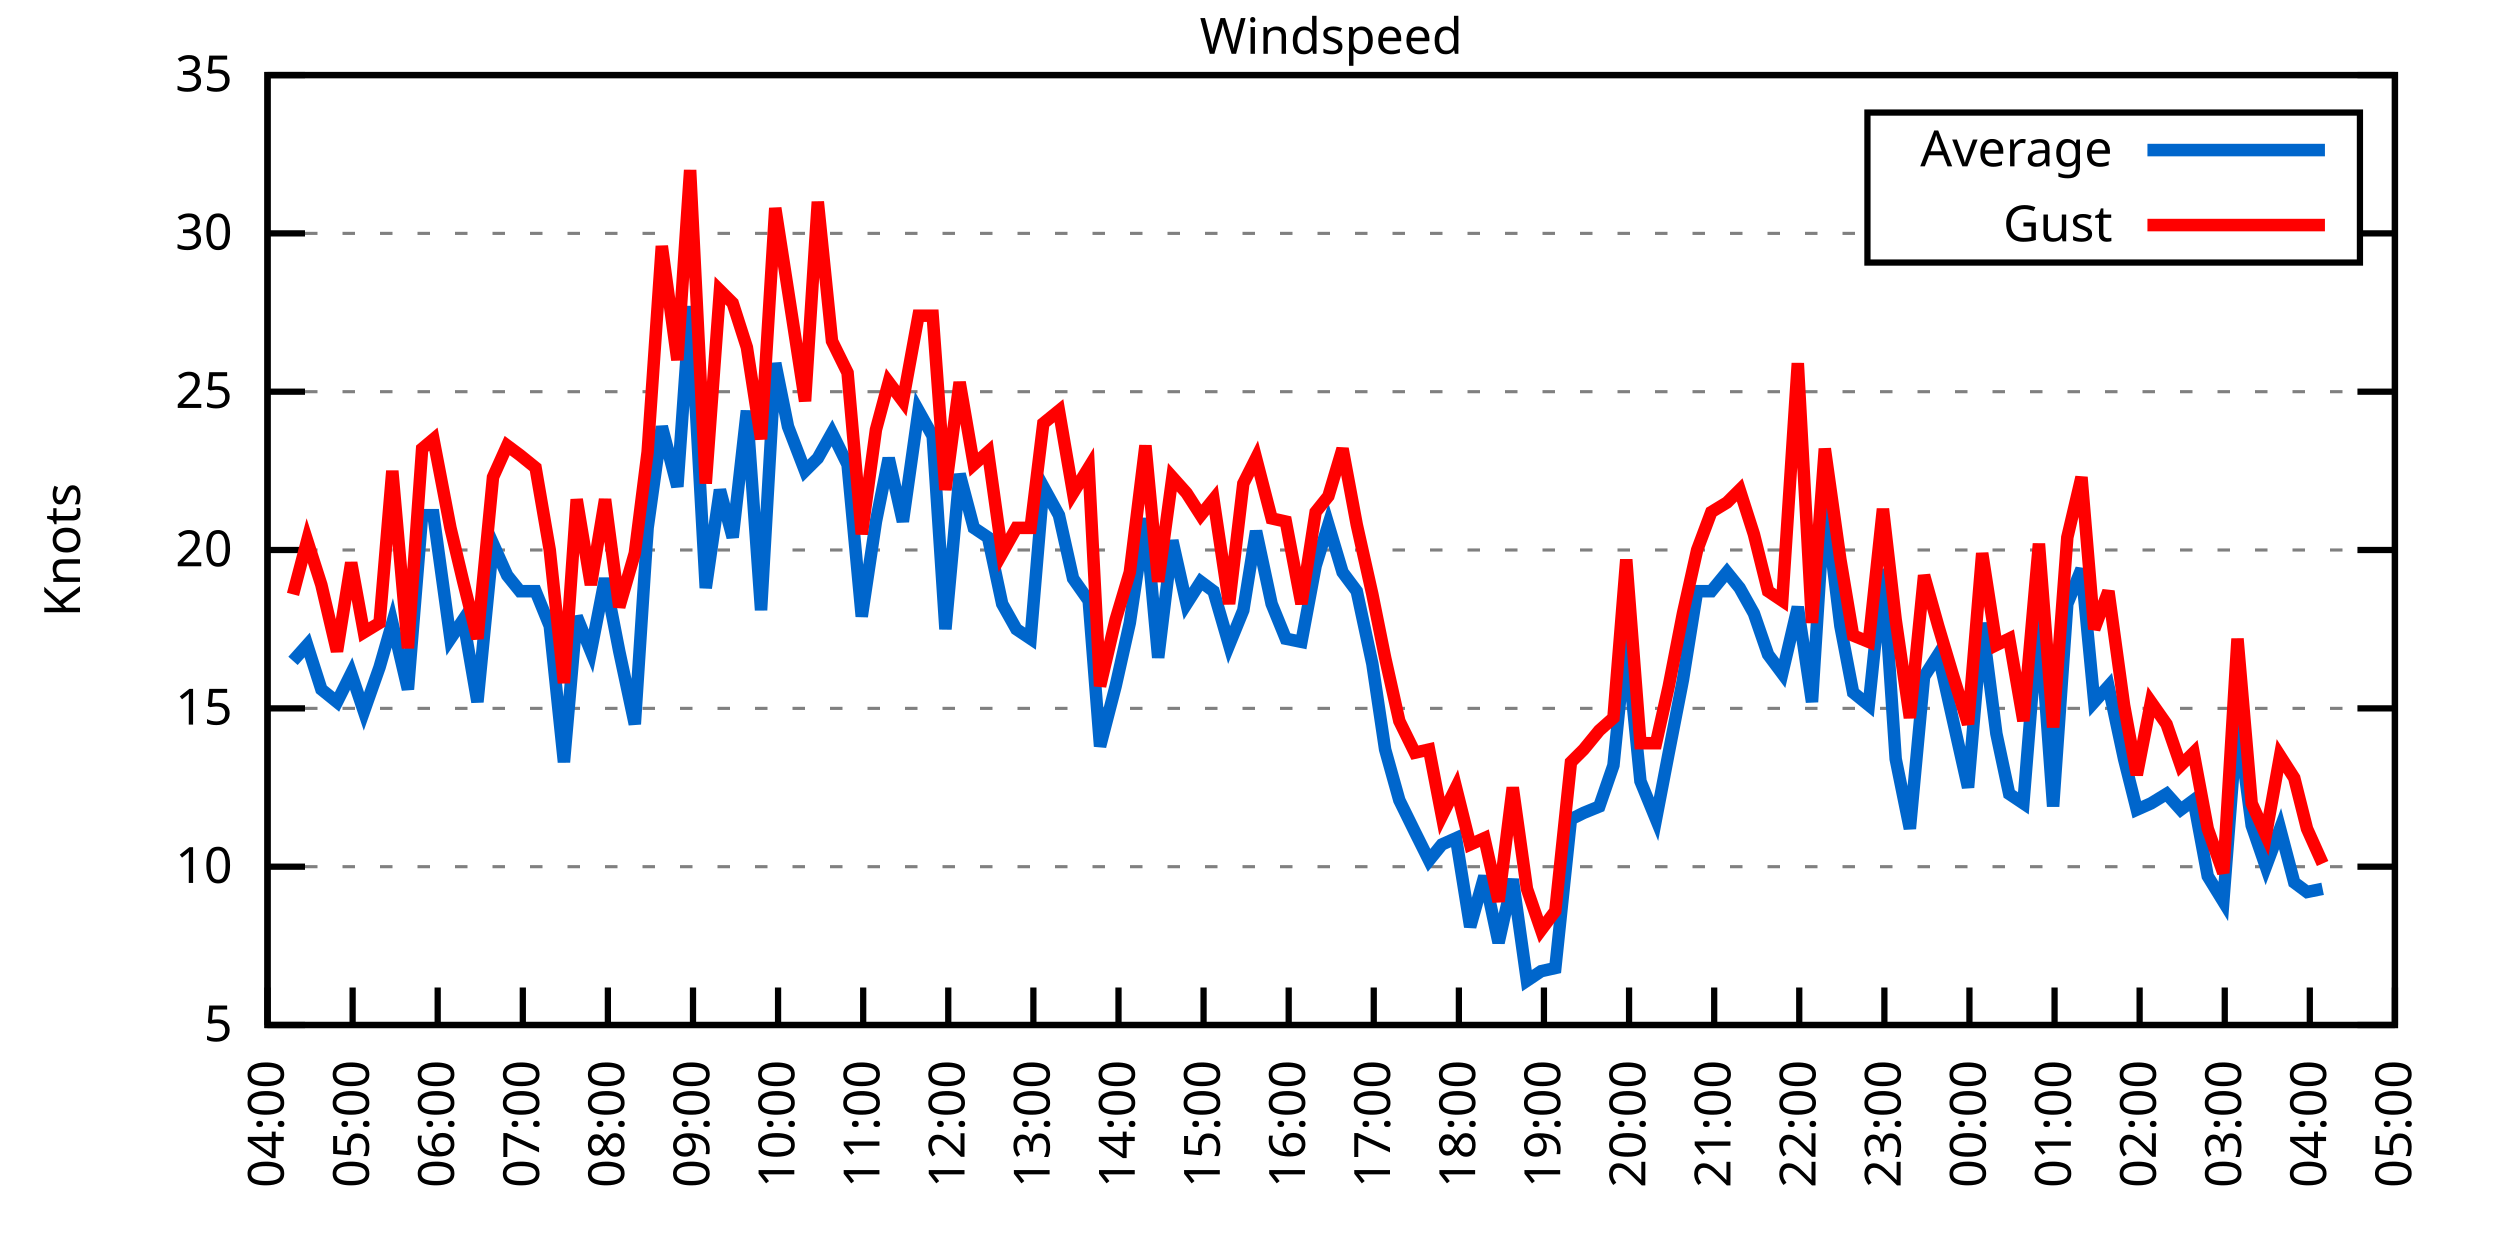
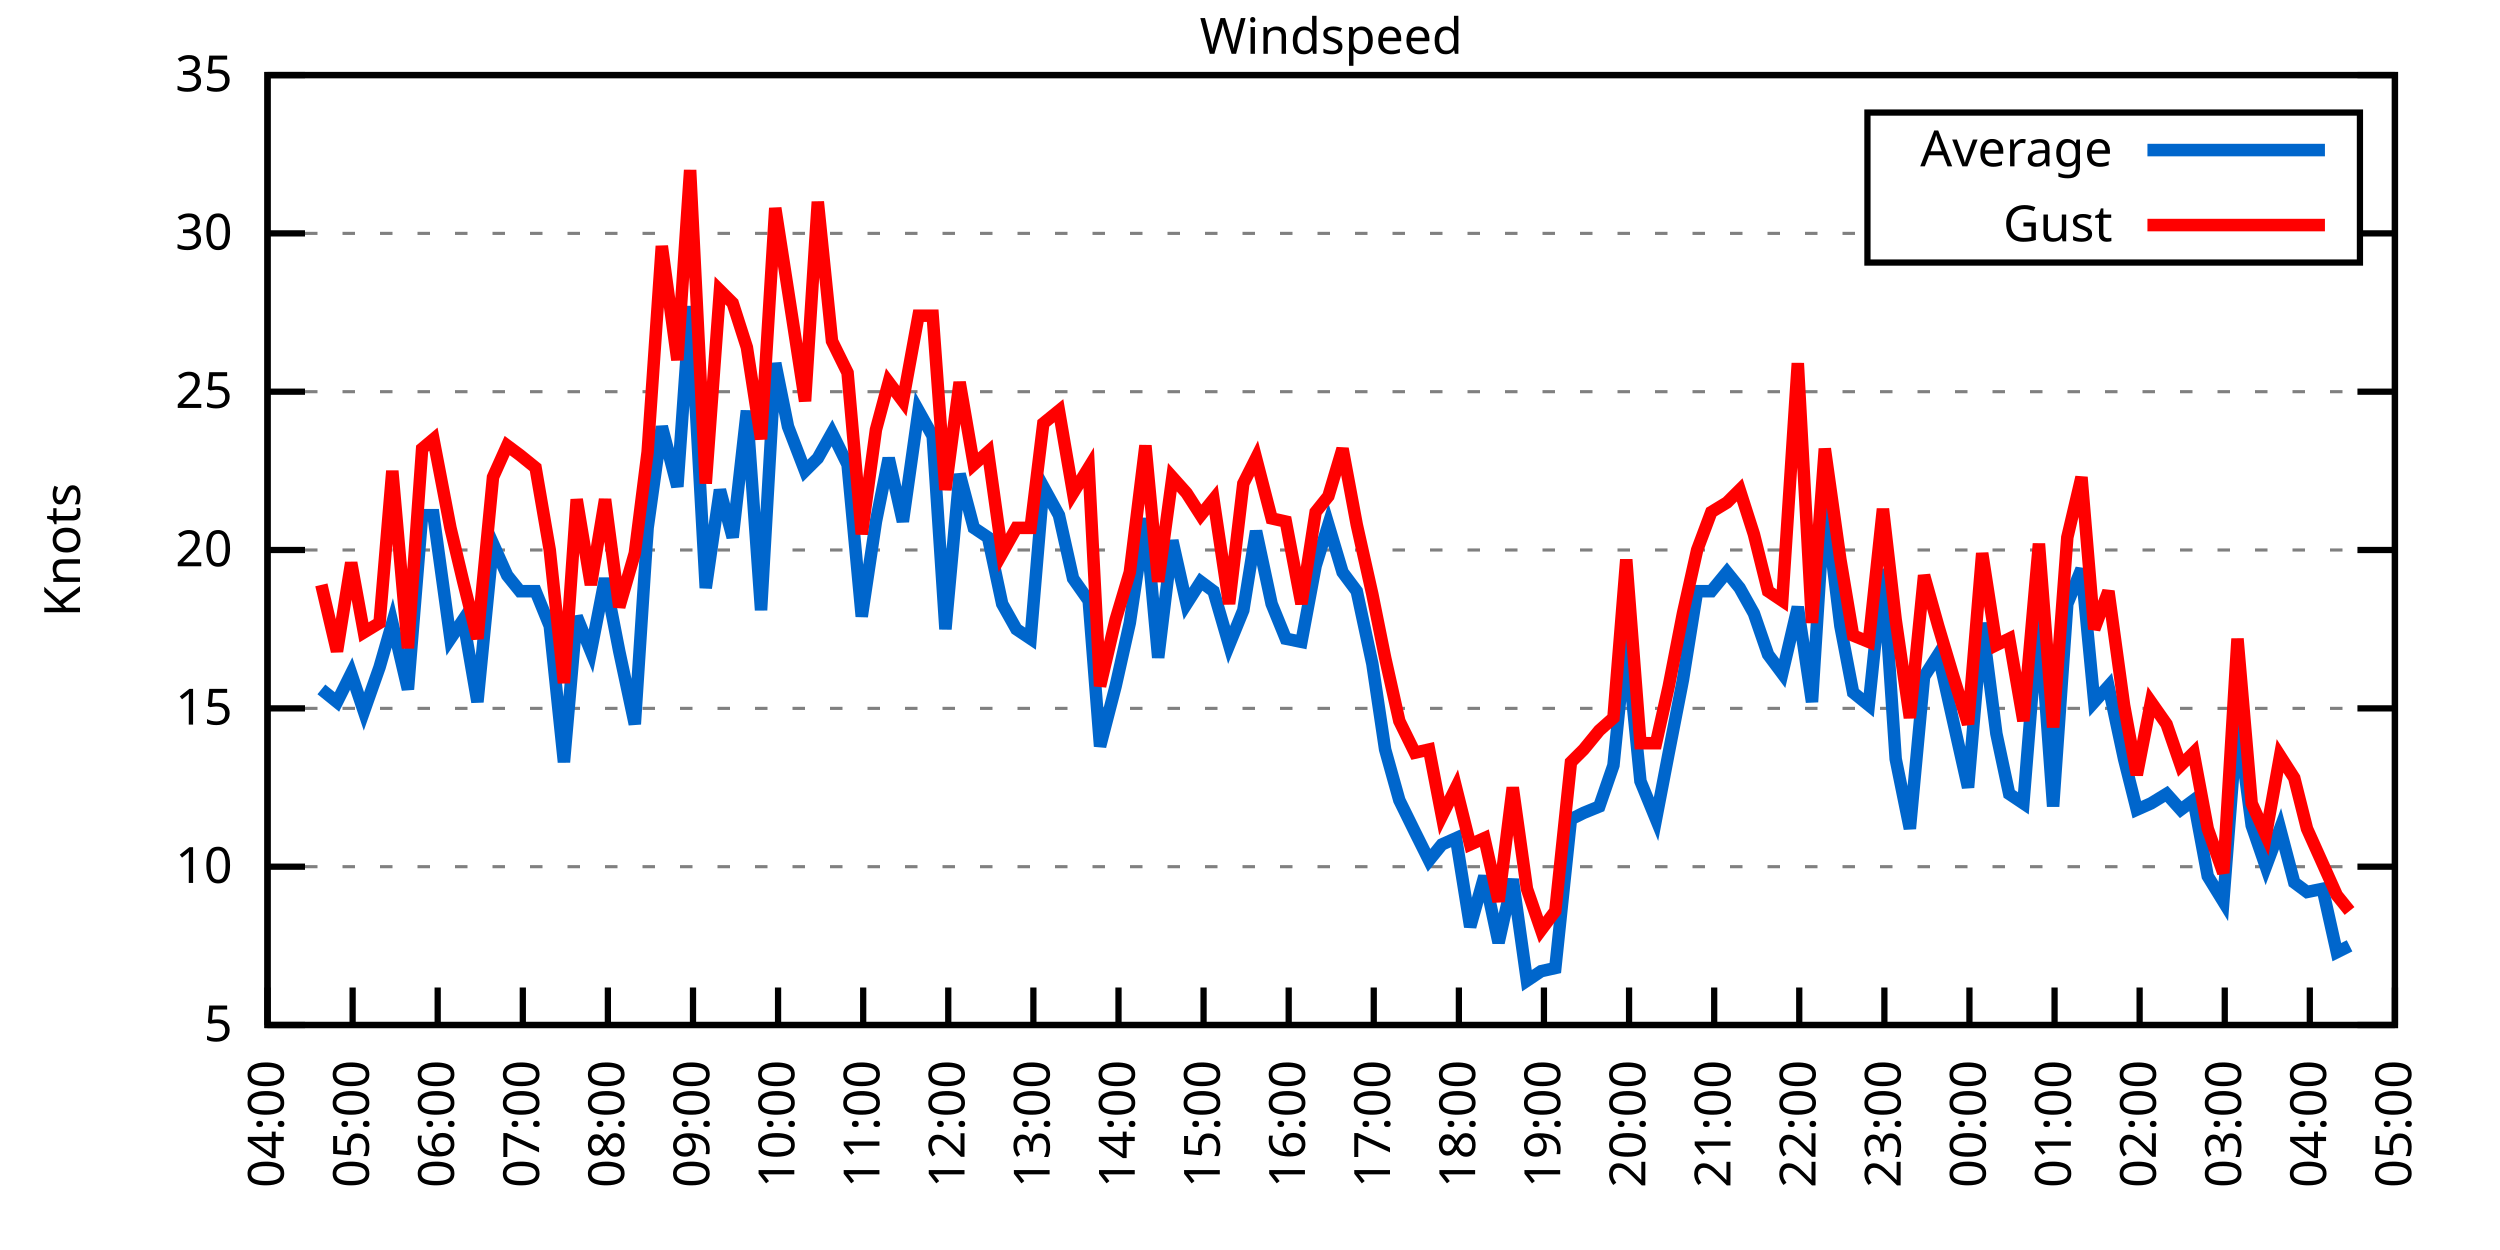
<svg xmlns="http://www.w3.org/2000/svg" xmlns:xlink="http://www.w3.org/1999/xlink" width="400" height="200" viewBox="0 0 400 200">
  <g id="gnuplot_canvas">
    <rect x="0" y="0" width="400" height="200" fill="none" />
    <defs>
      <circle id="gpDot" r="0.5" stroke-width="0.5" stroke="currentColor" />
      <path id="gpPt0" stroke-width="0.333" stroke="currentColor" d="M-1,0 h2 M0,-1 v2" />
      <path id="gpPt1" stroke-width="0.333" stroke="currentColor" d="M-1,-1 L1,1 M1,-1 L-1,1" />
      <path id="gpPt2" stroke-width="0.333" stroke="currentColor" d="M-1,0 L1,0 M0,-1 L0,1 M-1,-1 L1,1 M-1,1 L1,-1" />
      <rect id="gpPt3" stroke-width="0.333" stroke="currentColor" x="-1" y="-1" width="2" height="2" />
      <rect id="gpPt4" stroke-width="0.333" stroke="currentColor" fill="currentColor" x="-1" y="-1" width="2" height="2" />
      <circle id="gpPt5" stroke-width="0.333" stroke="currentColor" cx="0" cy="0" r="1" />
      <use xlink:href="#gpPt5" id="gpPt6" fill="currentColor" stroke="none" />
      <path id="gpPt7" stroke-width="0.333" stroke="currentColor" d="M0,-1.33 L-1.33,0.67 L1.33,0.67 z" />
      <use xlink:href="#gpPt7" id="gpPt8" fill="currentColor" stroke="none" />
      <use xlink:href="#gpPt7" id="gpPt9" stroke="currentColor" transform="rotate(180)" />
      <use xlink:href="#gpPt9" id="gpPt10" fill="currentColor" stroke="none" />
      <use xlink:href="#gpPt3" id="gpPt11" stroke="currentColor" transform="rotate(45)" />
      <use xlink:href="#gpPt11" id="gpPt12" fill="currentColor" stroke="none" />
      <path id="gpPt13" stroke-width="0.333" stroke="currentColor" d="M0,1.330 L1.265,0.411 L0.782,-1.067 L-0.782,-1.076 L-1.265,0.411 z" />
      <use xlink:href="#gpPt13" id="gpPt14" fill="currentColor" stroke="none" />
      <filter id="textbox" filterUnits="objectBoundingBox" x="0" y="0" height="1" width="1">
        <feFlood flood-color="white" flood-opacity="1" result="bgnd" />
        <feComposite in="SourceGraphic" in2="bgnd" operator="atop" />
      </filter>
      <filter id="greybox" filterUnits="objectBoundingBox" x="0" y="0" height="1" width="1">
        <feFlood flood-color="lightgrey" flood-opacity="1" result="grey" />
        <feComposite in="SourceGraphic" in2="grey" operator="atop" />
      </filter>
    </defs>
    <g fill="none" color="white" stroke="currentColor" stroke-width="1.00" stroke-linecap="butt" stroke-linejoin="miter">
</g>
    <g fill="none" color="black" stroke="currentColor" stroke-width="1.00" stroke-linecap="butt" stroke-linejoin="miter">
      <g stroke="none" shape-rendering="crispEdges">
        <polygon fill="rgb(255, 255, 255)" points="42.80,164.00 383.18,164.00 383.18,12.02 42.80,12.02 " />
      </g>
    </g>
    <g fill="none" color="black" stroke="currentColor" stroke-width="1.00" stroke-linecap="butt" stroke-linejoin="miter">
</g>
    <g fill="none" color="black" stroke="black" stroke-width="0.50" stroke-linecap="butt" stroke-linejoin="miter">
</g>
    <g fill="none" color="gray" stroke="currentColor" stroke-width="0.50" stroke-linecap="butt" stroke-linejoin="miter">
      <path stroke="gray" stroke-dasharray="2,4" class="gridline" d="M42.80,164.00 L383.19,164.00  " />
    </g>
    <g fill="none" color="gray" stroke="gray" stroke-width="1.00" stroke-linecap="butt" stroke-linejoin="miter">
</g>
    <g fill="none" color="black" stroke="currentColor" stroke-width="1.00" stroke-linecap="butt" stroke-linejoin="miter">
      <path stroke="black" d="M42.80,164.00 L48.80,164.00 M383.19,164.00 L377.19,164.00  " />
      <g transform="translate(37.20,166.60)" stroke="none" fill="black" font-family="Sans" font-size="8.00" text-anchor="end">
        <text>
          <tspan font-family="Sans"> 5</tspan>
        </text>
      </g>
    </g>
    <g fill="none" color="black" stroke="currentColor" stroke-width="1.00" stroke-linecap="butt" stroke-linejoin="miter">
</g>
    <g fill="none" color="black" stroke="black" stroke-width="0.50" stroke-linecap="butt" stroke-linejoin="miter">
</g>
    <g fill="none" color="gray" stroke="currentColor" stroke-width="0.50" stroke-linecap="butt" stroke-linejoin="miter">
      <path stroke="gray" stroke-dasharray="2,4" class="gridline" d="M42.80,138.67 L383.19,138.67  " />
    </g>
    <g fill="none" color="gray" stroke="gray" stroke-width="1.00" stroke-linecap="butt" stroke-linejoin="miter">
</g>
    <g fill="none" color="black" stroke="currentColor" stroke-width="1.00" stroke-linecap="butt" stroke-linejoin="miter">
      <path stroke="black" d="M42.80,138.67 L48.80,138.67 M383.19,138.67 L377.19,138.67  " />
      <g transform="translate(37.20,141.27)" stroke="none" fill="black" font-family="Sans" font-size="8.00" text-anchor="end">
        <text>
          <tspan font-family="Sans"> 10</tspan>
        </text>
      </g>
    </g>
    <g fill="none" color="black" stroke="currentColor" stroke-width="1.00" stroke-linecap="butt" stroke-linejoin="miter">
</g>
    <g fill="none" color="black" stroke="black" stroke-width="0.50" stroke-linecap="butt" stroke-linejoin="miter">
</g>
    <g fill="none" color="gray" stroke="currentColor" stroke-width="0.50" stroke-linecap="butt" stroke-linejoin="miter">
      <path stroke="gray" stroke-dasharray="2,4" class="gridline" d="M42.80,113.34 L383.19,113.34  " />
    </g>
    <g fill="none" color="gray" stroke="gray" stroke-width="1.00" stroke-linecap="butt" stroke-linejoin="miter">
</g>
    <g fill="none" color="black" stroke="currentColor" stroke-width="1.00" stroke-linecap="butt" stroke-linejoin="miter">
      <path stroke="black" d="M42.80,113.34 L48.80,113.34 M383.19,113.34 L377.19,113.34  " />
      <g transform="translate(37.20,115.94)" stroke="none" fill="black" font-family="Sans" font-size="8.00" text-anchor="end">
        <text>
          <tspan font-family="Sans"> 15</tspan>
        </text>
      </g>
    </g>
    <g fill="none" color="black" stroke="currentColor" stroke-width="1.00" stroke-linecap="butt" stroke-linejoin="miter">
</g>
    <g fill="none" color="black" stroke="black" stroke-width="0.50" stroke-linecap="butt" stroke-linejoin="miter">
</g>
    <g fill="none" color="gray" stroke="currentColor" stroke-width="0.50" stroke-linecap="butt" stroke-linejoin="miter">
      <path stroke="gray" stroke-dasharray="2,4" class="gridline" d="M42.80,88.00 L383.19,88.00  " />
    </g>
    <g fill="none" color="gray" stroke="gray" stroke-width="1.00" stroke-linecap="butt" stroke-linejoin="miter">
</g>
    <g fill="none" color="black" stroke="currentColor" stroke-width="1.00" stroke-linecap="butt" stroke-linejoin="miter">
      <path stroke="black" d="M42.80,88.00 L48.80,88.00 M383.19,88.00 L377.19,88.00  " />
      <g transform="translate(37.20,90.60)" stroke="none" fill="black" font-family="Sans" font-size="8.00" text-anchor="end">
        <text>
          <tspan font-family="Sans"> 20</tspan>
        </text>
      </g>
    </g>
    <g fill="none" color="black" stroke="currentColor" stroke-width="1.00" stroke-linecap="butt" stroke-linejoin="miter">
</g>
    <g fill="none" color="black" stroke="black" stroke-width="0.50" stroke-linecap="butt" stroke-linejoin="miter">
</g>
    <g fill="none" color="gray" stroke="currentColor" stroke-width="0.50" stroke-linecap="butt" stroke-linejoin="miter">
      <path stroke="gray" stroke-dasharray="2,4" class="gridline" d="M42.80,62.67 L383.19,62.67  " />
    </g>
    <g fill="none" color="gray" stroke="gray" stroke-width="1.00" stroke-linecap="butt" stroke-linejoin="miter">
</g>
    <g fill="none" color="black" stroke="currentColor" stroke-width="1.00" stroke-linecap="butt" stroke-linejoin="miter">
      <path stroke="black" d="M42.80,62.67 L48.80,62.67 M383.19,62.67 L377.19,62.67  " />
      <g transform="translate(37.20,65.27)" stroke="none" fill="black" font-family="Sans" font-size="8.00" text-anchor="end">
        <text>
          <tspan font-family="Sans"> 25</tspan>
        </text>
      </g>
    </g>
    <g fill="none" color="black" stroke="currentColor" stroke-width="1.00" stroke-linecap="butt" stroke-linejoin="miter">
</g>
    <g fill="none" color="black" stroke="black" stroke-width="0.50" stroke-linecap="butt" stroke-linejoin="miter">
</g>
    <g fill="none" color="gray" stroke="currentColor" stroke-width="0.50" stroke-linecap="butt" stroke-linejoin="miter">
      <path stroke="gray" stroke-dasharray="2,4" class="gridline" d="M42.80,37.34 L298.79,37.34 M377.59,37.34 L383.19,37.34  " />
    </g>
    <g fill="none" color="gray" stroke="gray" stroke-width="1.00" stroke-linecap="butt" stroke-linejoin="miter">
</g>
    <g fill="none" color="black" stroke="currentColor" stroke-width="1.00" stroke-linecap="butt" stroke-linejoin="miter">
      <path stroke="black" d="M42.80,37.34 L48.80,37.34 M383.19,37.34 L377.19,37.34  " />
      <g transform="translate(37.20,39.94)" stroke="none" fill="black" font-family="Sans" font-size="8.00" text-anchor="end">
        <text>
          <tspan font-family="Sans"> 30</tspan>
        </text>
      </g>
    </g>
    <g fill="none" color="black" stroke="currentColor" stroke-width="1.00" stroke-linecap="butt" stroke-linejoin="miter">
</g>
    <g fill="none" color="black" stroke="black" stroke-width="0.50" stroke-linecap="butt" stroke-linejoin="miter">
</g>
    <g fill="none" color="gray" stroke="currentColor" stroke-width="0.50" stroke-linecap="butt" stroke-linejoin="miter">
      <path stroke="gray" stroke-dasharray="2,4" class="gridline" d="M42.80,12.01 L383.19,12.01  " />
    </g>
    <g fill="none" color="gray" stroke="gray" stroke-width="1.00" stroke-linecap="butt" stroke-linejoin="miter">
</g>
    <g fill="none" color="black" stroke="currentColor" stroke-width="1.00" stroke-linecap="butt" stroke-linejoin="miter">
      <path stroke="black" d="M42.80,12.01 L48.80,12.01 M383.19,12.01 L377.19,12.01  " />
      <g transform="translate(37.20,14.61)" stroke="none" fill="black" font-family="Sans" font-size="8.00" text-anchor="end">
        <text>
          <tspan font-family="Sans"> 35</tspan>
        </text>
      </g>
    </g>
    <g fill="none" color="black" stroke="currentColor" stroke-width="1.00" stroke-linecap="butt" stroke-linejoin="miter">
      <path stroke="black" d="M42.80,164.00 L42.80,158.00  " />
      <g transform="translate(45.40,169.60) rotate(270.00)" stroke="none" fill="black" font-family="Sans" font-size="8.00" text-anchor="end">
        <text>
          <tspan font-family="Sans">04:00</tspan>
        </text>
      </g>
    </g>
    <g fill="none" color="black" stroke="currentColor" stroke-width="1.00" stroke-linecap="butt" stroke-linejoin="miter">
      <path stroke="black" d="M56.42,164.00 L56.42,158.00  " />
      <g transform="translate(59.02,169.60) rotate(270.00)" stroke="none" fill="black" font-family="Sans" font-size="8.00" text-anchor="end">
        <text>
          <tspan font-family="Sans">05:00</tspan>
        </text>
      </g>
    </g>
    <g fill="none" color="black" stroke="currentColor" stroke-width="1.00" stroke-linecap="butt" stroke-linejoin="miter">
      <path stroke="black" d="M70.03,164.00 L70.03,158.00  " />
      <g transform="translate(72.63,169.60) rotate(270.00)" stroke="none" fill="black" font-family="Sans" font-size="8.00" text-anchor="end">
        <text>
          <tspan font-family="Sans">06:00</tspan>
        </text>
      </g>
    </g>
    <g fill="none" color="black" stroke="currentColor" stroke-width="1.00" stroke-linecap="butt" stroke-linejoin="miter">
      <path stroke="black" d="M83.65,164.00 L83.65,158.00  " />
      <g transform="translate(86.25,169.60) rotate(270.00)" stroke="none" fill="black" font-family="Sans" font-size="8.00" text-anchor="end">
        <text>
          <tspan font-family="Sans">07:00</tspan>
        </text>
      </g>
    </g>
    <g fill="none" color="black" stroke="currentColor" stroke-width="1.00" stroke-linecap="butt" stroke-linejoin="miter">
      <path stroke="black" d="M97.26,164.00 L97.26,158.00  " />
      <g transform="translate(99.86,169.60) rotate(270.00)" stroke="none" fill="black" font-family="Sans" font-size="8.00" text-anchor="end">
        <text>
          <tspan font-family="Sans">08:00</tspan>
        </text>
      </g>
    </g>
    <g fill="none" color="black" stroke="currentColor" stroke-width="1.00" stroke-linecap="butt" stroke-linejoin="miter">
      <path stroke="black" d="M110.88,164.00 L110.88,158.00  " />
      <g transform="translate(113.48,169.60) rotate(270.00)" stroke="none" fill="black" font-family="Sans" font-size="8.00" text-anchor="end">
        <text>
          <tspan font-family="Sans">09:00</tspan>
        </text>
      </g>
    </g>
    <g fill="none" color="black" stroke="currentColor" stroke-width="1.00" stroke-linecap="butt" stroke-linejoin="miter">
      <path stroke="black" d="M124.49,164.00 L124.49,158.00  " />
      <g transform="translate(127.09,169.60) rotate(270.00)" stroke="none" fill="black" font-family="Sans" font-size="8.00" text-anchor="end">
        <text>
          <tspan font-family="Sans">10:00</tspan>
        </text>
      </g>
    </g>
    <g fill="none" color="black" stroke="currentColor" stroke-width="1.00" stroke-linecap="butt" stroke-linejoin="miter">
      <path stroke="black" d="M138.11,164.00 L138.11,158.00  " />
      <g transform="translate(140.71,169.60) rotate(270.00)" stroke="none" fill="black" font-family="Sans" font-size="8.00" text-anchor="end">
        <text>
          <tspan font-family="Sans">11:00</tspan>
        </text>
      </g>
    </g>
    <g fill="none" color="black" stroke="currentColor" stroke-width="1.00" stroke-linecap="butt" stroke-linejoin="miter">
      <path stroke="black" d="M151.72,164.00 L151.72,158.00  " />
      <g transform="translate(154.32,169.60) rotate(270.00)" stroke="none" fill="black" font-family="Sans" font-size="8.00" text-anchor="end">
        <text>
          <tspan font-family="Sans">12:00</tspan>
        </text>
      </g>
    </g>
    <g fill="none" color="black" stroke="currentColor" stroke-width="1.00" stroke-linecap="butt" stroke-linejoin="miter">
      <path stroke="black" d="M165.34,164.00 L165.34,158.00  " />
      <g transform="translate(167.94,169.60) rotate(270.00)" stroke="none" fill="black" font-family="Sans" font-size="8.00" text-anchor="end">
        <text>
          <tspan font-family="Sans">13:00</tspan>
        </text>
      </g>
    </g>
    <g fill="none" color="black" stroke="currentColor" stroke-width="1.00" stroke-linecap="butt" stroke-linejoin="miter">
      <path stroke="black" d="M178.96,164.00 L178.96,158.00  " />
      <g transform="translate(181.56,169.60) rotate(270.00)" stroke="none" fill="black" font-family="Sans" font-size="8.00" text-anchor="end">
        <text>
          <tspan font-family="Sans">14:00</tspan>
        </text>
      </g>
    </g>
    <g fill="none" color="black" stroke="currentColor" stroke-width="1.00" stroke-linecap="butt" stroke-linejoin="miter">
      <path stroke="black" d="M192.57,164.00 L192.57,158.00  " />
      <g transform="translate(195.17,169.60) rotate(270.00)" stroke="none" fill="black" font-family="Sans" font-size="8.00" text-anchor="end">
        <text>
          <tspan font-family="Sans">15:00</tspan>
        </text>
      </g>
    </g>
    <g fill="none" color="black" stroke="currentColor" stroke-width="1.00" stroke-linecap="butt" stroke-linejoin="miter">
      <path stroke="black" d="M206.19,164.00 L206.19,158.00  " />
      <g transform="translate(208.79,169.60) rotate(270.00)" stroke="none" fill="black" font-family="Sans" font-size="8.00" text-anchor="end">
        <text>
          <tspan font-family="Sans">16:00</tspan>
        </text>
      </g>
    </g>
    <g fill="none" color="black" stroke="currentColor" stroke-width="1.00" stroke-linecap="butt" stroke-linejoin="miter">
      <path stroke="black" d="M219.80,164.00 L219.80,158.00  " />
      <g transform="translate(222.40,169.60) rotate(270.00)" stroke="none" fill="black" font-family="Sans" font-size="8.00" text-anchor="end">
        <text>
          <tspan font-family="Sans">17:00</tspan>
        </text>
      </g>
    </g>
    <g fill="none" color="black" stroke="currentColor" stroke-width="1.00" stroke-linecap="butt" stroke-linejoin="miter">
      <path stroke="black" d="M233.42,164.00 L233.42,158.00  " />
      <g transform="translate(236.02,169.60) rotate(270.00)" stroke="none" fill="black" font-family="Sans" font-size="8.00" text-anchor="end">
        <text>
          <tspan font-family="Sans">18:00</tspan>
        </text>
      </g>
    </g>
    <g fill="none" color="black" stroke="currentColor" stroke-width="1.00" stroke-linecap="butt" stroke-linejoin="miter">
      <path stroke="black" d="M247.03,164.00 L247.03,158.00  " />
      <g transform="translate(249.63,169.60) rotate(270.00)" stroke="none" fill="black" font-family="Sans" font-size="8.00" text-anchor="end">
        <text>
          <tspan font-family="Sans">19:00</tspan>
        </text>
      </g>
    </g>
    <g fill="none" color="black" stroke="currentColor" stroke-width="1.00" stroke-linecap="butt" stroke-linejoin="miter">
      <path stroke="black" d="M260.65,164.00 L260.65,158.00  " />
      <g transform="translate(263.25,169.60) rotate(270.00)" stroke="none" fill="black" font-family="Sans" font-size="8.00" text-anchor="end">
        <text>
          <tspan font-family="Sans">20:00</tspan>
        </text>
      </g>
    </g>
    <g fill="none" color="black" stroke="currentColor" stroke-width="1.00" stroke-linecap="butt" stroke-linejoin="miter">
      <path stroke="black" d="M274.27,164.00 L274.27,158.00  " />
      <g transform="translate(276.87,169.60) rotate(270.00)" stroke="none" fill="black" font-family="Sans" font-size="8.00" text-anchor="end">
        <text>
          <tspan font-family="Sans">21:00</tspan>
        </text>
      </g>
    </g>
    <g fill="none" color="black" stroke="currentColor" stroke-width="1.00" stroke-linecap="butt" stroke-linejoin="miter">
      <path stroke="black" d="M287.88,164.00 L287.88,158.00  " />
      <g transform="translate(290.48,169.60) rotate(270.00)" stroke="none" fill="black" font-family="Sans" font-size="8.00" text-anchor="end">
        <text>
          <tspan font-family="Sans">22:00</tspan>
        </text>
      </g>
    </g>
    <g fill="none" color="black" stroke="currentColor" stroke-width="1.00" stroke-linecap="butt" stroke-linejoin="miter">
      <path stroke="black" d="M301.50,164.00 L301.50,158.00  " />
      <g transform="translate(304.10,169.60) rotate(270.00)" stroke="none" fill="black" font-family="Sans" font-size="8.00" text-anchor="end">
        <text>
          <tspan font-family="Sans">23:00</tspan>
        </text>
      </g>
    </g>
    <g fill="none" color="black" stroke="currentColor" stroke-width="1.00" stroke-linecap="butt" stroke-linejoin="miter">
      <path stroke="black" d="M315.11,164.00 L315.11,158.00  " />
      <g transform="translate(317.71,169.60) rotate(270.00)" stroke="none" fill="black" font-family="Sans" font-size="8.00" text-anchor="end">
        <text>
          <tspan font-family="Sans">00:00</tspan>
        </text>
      </g>
    </g>
    <g fill="none" color="black" stroke="currentColor" stroke-width="1.00" stroke-linecap="butt" stroke-linejoin="miter">
      <path stroke="black" d="M328.73,164.00 L328.73,158.00  " />
      <g transform="translate(331.33,169.60) rotate(270.00)" stroke="none" fill="black" font-family="Sans" font-size="8.00" text-anchor="end">
        <text>
          <tspan font-family="Sans">01:00</tspan>
        </text>
      </g>
    </g>
    <g fill="none" color="black" stroke="currentColor" stroke-width="1.00" stroke-linecap="butt" stroke-linejoin="miter">
      <path stroke="black" d="M342.34,164.00 L342.34,158.00  " />
      <g transform="translate(344.94,169.60) rotate(270.00)" stroke="none" fill="black" font-family="Sans" font-size="8.00" text-anchor="end">
        <text>
          <tspan font-family="Sans">02:00</tspan>
        </text>
      </g>
    </g>
    <g fill="none" color="black" stroke="currentColor" stroke-width="1.00" stroke-linecap="butt" stroke-linejoin="miter">
      <path stroke="black" d="M355.96,164.00 L355.96,158.00  " />
      <g transform="translate(358.56,169.60) rotate(270.00)" stroke="none" fill="black" font-family="Sans" font-size="8.00" text-anchor="end">
        <text>
          <tspan font-family="Sans">03:00</tspan>
        </text>
      </g>
    </g>
    <g fill="none" color="black" stroke="currentColor" stroke-width="1.00" stroke-linecap="butt" stroke-linejoin="miter">
      <path stroke="black" d="M369.57,164.00 L369.57,158.00  " />
      <g transform="translate(372.17,169.60) rotate(270.00)" stroke="none" fill="black" font-family="Sans" font-size="8.00" text-anchor="end">
        <text>
          <tspan font-family="Sans">04:00</tspan>
        </text>
      </g>
    </g>
    <g fill="none" color="black" stroke="currentColor" stroke-width="1.00" stroke-linecap="butt" stroke-linejoin="miter">
      <path stroke="black" d="M383.19,164.00 L383.19,158.00  " />
      <g transform="translate(385.79,169.60) rotate(270.00)" stroke="none" fill="black" font-family="Sans" font-size="8.00" text-anchor="end">
        <text>
          <tspan font-family="Sans">05:00</tspan>
        </text>
      </g>
    </g>
    <g fill="none" color="black" stroke="currentColor" stroke-width="1.00" stroke-linecap="butt" stroke-linejoin="miter">
</g>
    <g fill="none" color="black" stroke="currentColor" stroke-width="1.00" stroke-linecap="butt" stroke-linejoin="miter">
      <path stroke="black" d="M42.80,12.01 L42.80,164.00 L383.19,164.00 L383.19,12.01 L42.80,12.01 Z  " />
    </g>
    <g fill="none" color="black" stroke="currentColor" stroke-width="1.00" stroke-linecap="butt" stroke-linejoin="miter">
</g>
    <g fill="none" color="black" stroke="currentColor" stroke-width="1.00" stroke-linecap="butt" stroke-linejoin="miter">
      <path stroke="black" d="M298.79,42.01 L298.79,18.01 L377.59,18.01 L377.59,42.01 L298.79,42.01 Z  " />
    </g>
    <g id="Windspeed_plot_1">
      <g fill="none" color="white" stroke="black" stroke-width="2.00" stroke-linecap="butt" stroke-linejoin="miter">
</g>
      <g fill="none" color="black" stroke="currentColor" stroke-width="2.00" stroke-linecap="butt" stroke-linejoin="miter">
        <g transform="translate(337.99,26.61)" stroke="none" fill="black" font-family="Sans" font-size="8.00" text-anchor="end">
          <text>
            <tspan font-family="Sans">Average</tspan>
          </text>
        </g>
      </g>
      <g fill="none" color="black" stroke="currentColor" stroke-width="2.00" stroke-linecap="butt" stroke-linejoin="miter">
-         <path stroke="rgb(  0, 102, 204)" d="M343.59,24.01 L371.99,24.01 M46.88,105.74 L49.15,103.20 L51.42,110.30 L53.92,112.32 L56.19,107.76 L58.23,113.84   L60.73,106.75 L62.77,99.66 L65.27,110.30 L67.54,82.43 L69.35,82.43 L72.07,102.19 L74.12,99.15 L76.39,112.32   L78.88,86.99 L81.15,92.06 L83.19,94.59 L85.69,94.59 L87.96,100.16 L90.23,121.95 L92.27,98.64 L94.54,104.22   L96.81,92.56 L99.08,104.22 L101.57,115.87 L103.62,84.46 L105.89,68.25 L108.38,77.87 L110.42,48.99 L112.92,94.08   L115.19,78.38 L117.23,85.98 L119.50,65.71 L121.77,97.63 L124.04,58.11 L126.08,68.25 L128.81,75.34 L130.85,73.31   L133.12,69.26 L135.61,74.33 L137.88,98.64 L140.15,83.45 L142.19,73.31 L144.46,83.45 L146.96,65.71 L149.23,69.77   L151.27,100.67 L153.54,75.85 L155.81,84.46 L158.08,85.98 L160.35,96.62 L162.62,100.67 L164.89,102.19 L166.93,77.87   L169.43,82.43 L171.69,92.56 L174.19,96.11 L176.01,119.42 L178.50,109.79 L180.77,99.66 L183.27,82.94 L185.31,105.23   L187.58,86.49 L189.85,96.62 L192.12,93.07 L194.16,94.59 L196.66,103.20 L198.93,97.63 L200.97,84.97 L203.46,96.62   L205.73,102.19 L208.23,102.70 L210.50,90.54 L212.54,83.95 L214.81,91.55 L217.08,94.59 L219.58,106.24 L221.62,119.92   L223.89,128.03 L226.38,133.10 L228.65,137.66 L230.70,135.12 L232.96,134.11 L235.23,148.29 L237.50,140.19 L239.77,150.83   L242.04,140.69 L244.31,156.91 L246.58,155.39 L248.85,154.88 L251.35,131.07 L253.39,130.06 L255.88,129.04 L258.15,122.46   L260.20,102.19 L262.47,124.99 L264.96,131.07 L267.00,120.43 L269.27,108.78 L271.54,94.59 L273.81,94.59 L276.31,91.55   L278.35,94.08 L280.62,98.14 L282.89,104.72 L285.16,107.76 L287.65,97.12 L289.92,112.32 L291.97,79.90 L294.46,100.16   L296.50,110.80 L299.00,112.83 L301.27,91.04 L303.31,121.44 L305.58,132.59 L307.85,108.27 L310.12,104.72 L312.39,114.86   L314.89,126.00 L317.15,99.66 L319.42,117.39 L321.47,127.02 L323.74,128.54 L326.23,97.63 L328.50,129.04 L330.77,96.62   L333.04,91.04 L335.08,112.32 L337.35,109.79 L339.85,121.44 L341.89,129.55 L344.16,128.54 L346.65,127.02 L348.92,129.55   L350.97,128.03 L353.24,140.19 L355.73,144.24 L358.00,114.86 L360.27,132.08 L362.54,138.67 L364.81,132.59 L367.08,141.20   L369.12,142.72 L371.62,142.21  " />
+         <path stroke="rgb(  0, 102, 204)" d="M343.59,24.01 L371.99,24.01 M51.42,110.30 L53.92,112.32 L56.19,107.76 L58.23,113.84 L60.73,106.75 L62.77,99.66   L65.27,110.30 L67.54,82.43 L69.35,82.43 L72.07,102.19 L74.12,99.15 L76.39,112.32 L78.88,86.99 L81.15,92.06   L83.19,94.59 L85.69,94.59 L87.96,100.16 L90.23,121.95 L92.27,98.64 L94.54,104.22 L96.81,92.56 L99.08,104.22   L101.57,115.87 L103.62,84.46 L105.89,68.25 L108.38,77.87 L110.42,48.99 L112.92,94.08 L115.19,78.38 L117.23,85.98   L119.50,65.71 L121.77,97.63 L124.04,58.11 L126.08,68.25 L128.81,75.34 L130.85,73.31 L133.12,69.26 L135.61,74.33   L137.88,98.64 L140.15,83.45 L142.19,73.31 L144.46,83.45 L146.96,65.71 L149.23,69.77 L151.27,100.67 L153.54,75.85   L155.81,84.46 L158.08,85.98 L160.35,96.62 L162.62,100.67 L164.89,102.19 L166.93,77.87 L169.43,82.43 L171.69,92.56   L174.19,96.11 L176.01,119.42 L178.50,109.79 L180.77,99.66 L183.27,82.94 L185.31,105.23 L187.58,86.49 L189.85,96.62   L192.12,93.07 L194.16,94.59 L196.66,103.20 L198.93,97.63 L200.97,84.97 L203.46,96.62 L205.73,102.19 L208.23,102.70   L210.50,90.54 L212.54,83.95 L214.81,91.55 L217.08,94.59 L219.58,106.24 L221.62,119.92 L223.89,128.03 L226.38,133.10   L228.65,137.66 L230.70,135.12 L232.96,134.11 L235.23,148.29 L237.50,140.19 L239.77,150.83 L242.04,140.69 L244.31,156.91   L246.58,155.39 L248.85,154.88 L251.35,131.07 L253.39,130.06 L255.88,129.04 L258.15,122.46 L260.20,102.19 L262.47,124.99   L264.96,131.07 L267.00,120.43 L269.27,108.78 L271.54,94.59 L273.81,94.59 L276.31,91.55 L278.35,94.08 L280.62,98.14   L282.89,104.72 L285.16,107.76 L287.65,97.12 L289.92,112.32 L291.97,79.90 L294.46,100.16 L296.50,110.80 L299.00,112.83   L301.27,91.04 L303.31,121.44 L305.58,132.59 L307.85,108.27 L310.12,104.72 L312.39,114.86 L314.89,126.00 L317.15,99.66   L319.42,117.39 L321.47,127.02 L323.74,128.54 L326.23,97.63 L328.50,129.04 L330.77,96.62 L333.04,91.04 L335.08,112.32   L337.35,109.79 L339.85,121.44 L341.89,129.55 L344.16,128.54 L346.65,127.02 L348.92,129.55 L350.97,128.03 L353.24,140.19   L355.73,144.24 L358.00,114.86 L360.27,132.08 L362.54,138.67 L364.81,132.59 L367.08,141.20 L369.12,142.72 L371.62,142.21   L373.89,152.35 L375.93,151.33  " />
      </g>
    </g>
    <g id="Windspeed_plot_2">
      <g fill="none" color="black" stroke="currentColor" stroke-width="2.00" stroke-linecap="butt" stroke-linejoin="miter">
        <g transform="translate(337.99,38.61)" stroke="none" fill="black" font-family="Sans" font-size="8.00" text-anchor="end">
          <text>
            <tspan font-family="Sans">Gust</tspan>
          </text>
        </g>
      </g>
      <g fill="none" color="black" stroke="currentColor" stroke-width="2.00" stroke-linecap="butt" stroke-linejoin="miter">
-         <path stroke="rgb(255,   0,   0)" d="M343.59,36.01 L371.99,36.01 M46.88,95.10 L49.15,86.49 L51.42,93.58 L53.92,104.22 L56.19,90.03 L58.23,101.18   L60.73,99.66 L62.77,75.34 L65.27,103.71 L67.54,71.79 L69.35,70.27 L72.07,84.46 L74.12,93.07 L76.39,102.19   L78.88,76.35 L81.15,71.29 L83.19,72.81 L85.69,74.83 L87.96,88.00 L90.23,109.28 L92.27,79.90 L94.54,93.58   L96.81,79.90 L99.08,97.12 L101.57,88.51 L103.62,72.30 L105.89,39.37 L108.38,57.61 L110.42,27.21 L112.92,77.37   L115.19,46.46 L117.23,48.49 L119.50,55.58 L121.77,70.27 L124.04,33.29 L126.08,46.46 L128.81,64.19 L130.85,32.28   L133.12,54.57 L135.61,59.63 L137.88,85.47 L140.15,68.75 L142.19,61.15 L144.46,64.19 L146.96,50.51 L149.23,50.51   L151.27,78.38 L153.54,61.15 L155.81,74.33 L158.08,72.30 L160.35,88.51 L162.62,84.46 L164.89,84.46 L166.93,67.74   L169.43,65.71 L171.69,78.89 L174.19,74.83 L176.01,109.79 L178.50,99.15 L180.77,91.55 L183.27,71.29 L185.31,93.07   L187.58,76.35 L189.85,78.89 L192.12,82.43 L194.16,79.90 L196.66,96.62 L198.93,77.37 L200.97,73.31 L203.46,82.94   L205.73,83.45 L208.23,96.62 L210.50,81.93 L212.54,79.39 L214.81,71.79 L217.08,83.95 L219.58,95.10 L221.62,105.23   L223.89,115.36 L226.38,120.43 L228.65,119.92 L230.70,130.56 L232.96,126.00 L235.23,135.12 L237.50,134.11 L239.77,144.24   L242.04,126.00 L244.31,142.21 L246.58,148.80 L248.85,145.76 L251.35,121.95 L253.39,119.92 L255.88,116.88 L258.15,114.86   L260.20,89.52 L262.47,118.91 L264.96,118.91 L267.00,109.79 L269.27,98.14 L271.54,88.00 L273.81,81.93 L276.31,80.41   L278.35,78.38 L280.62,85.47 L282.89,94.59 L285.16,96.11 L287.65,58.11 L289.92,99.66 L291.97,71.79 L294.46,89.52   L296.50,101.68 L299.00,102.70 L301.27,81.42 L303.31,99.15 L305.58,114.86 L307.85,92.06 L310.12,100.16 L312.39,107.76   L314.89,115.87 L317.15,88.51 L319.42,103.20 L321.47,102.19 L323.74,115.36 L326.23,86.99 L328.50,116.38 L330.77,85.98   L333.04,76.35 L335.08,100.67 L337.35,94.59 L339.85,112.83 L341.89,123.98 L344.16,112.32 L346.65,115.87 L348.92,122.46   L350.97,120.43 L353.24,132.59 L355.73,139.68 L358.00,102.19 L360.27,128.54 L362.54,133.60 L364.81,120.94 L367.08,124.48   L369.12,132.59 L371.62,138.16  " />
+         <path stroke="rgb(255,   0,   0)" d="M343.59,36.01 L371.99,36.01 M51.42,93.58 L53.92,104.22 L56.19,90.03 L58.23,101.18 L60.73,99.66 L62.77,75.34   L65.27,103.71 L67.54,71.79 L69.35,70.27 L72.07,84.46 L74.12,93.07 L76.39,102.19 L78.88,76.35 L81.15,71.29   L83.19,72.81 L85.69,74.83 L87.96,88.00 L90.23,109.28 L92.27,79.90 L94.54,93.58 L96.81,79.90 L99.08,97.12   L101.57,88.51 L103.62,72.30 L105.89,39.37 L108.38,57.61 L110.42,27.21 L112.92,77.37 L115.19,46.46 L117.23,48.49   L119.50,55.58 L121.77,70.27 L124.04,33.29 L126.08,46.46 L128.81,64.19 L130.85,32.28 L133.12,54.57 L135.61,59.63   L137.88,85.47 L140.15,68.75 L142.19,61.15 L144.46,64.19 L146.96,50.51 L149.23,50.51 L151.27,78.38 L153.54,61.15   L155.81,74.33 L158.08,72.30 L160.35,88.51 L162.62,84.46 L164.89,84.46 L166.93,67.74 L169.43,65.71 L171.69,78.89   L174.19,74.83 L176.01,109.79 L178.50,99.15 L180.77,91.55 L183.27,71.29 L185.31,93.07 L187.58,76.35 L189.85,78.89   L192.12,82.43 L194.16,79.90 L196.66,96.62 L198.93,77.37 L200.97,73.31 L203.46,82.94 L205.73,83.45 L208.23,96.62   L210.50,81.93 L212.54,79.39 L214.81,71.79 L217.08,83.95 L219.58,95.10 L221.62,105.23 L223.89,115.36 L226.38,120.43   L228.65,119.92 L230.70,130.56 L232.96,126.00 L235.23,135.12 L237.50,134.11 L239.77,144.24 L242.04,126.00 L244.31,142.21   L246.58,148.80 L248.85,145.76 L251.35,121.95 L253.39,119.92 L255.88,116.88 L258.15,114.86 L260.20,89.52 L262.47,118.91   L264.96,118.91 L267.00,109.79 L269.27,98.14 L271.54,88.00 L273.81,81.93 L276.31,80.41 L278.35,78.38 L280.62,85.47   L282.89,94.59 L285.16,96.11 L287.65,58.11 L289.92,99.66 L291.97,71.79 L294.46,89.52 L296.50,101.68 L299.00,102.70   L301.27,81.42 L303.31,99.15 L305.58,114.86 L307.85,92.06 L310.12,100.16 L312.39,107.76 L314.89,115.87 L317.15,88.51   L319.42,103.20 L321.47,102.19 L323.74,115.36 L326.23,86.99 L328.50,116.38 L330.77,85.98 L333.04,76.35 L335.08,100.67   L337.35,94.59 L339.85,112.83 L341.89,123.98 L344.16,112.32 L346.65,115.87 L348.92,122.46 L350.97,120.43 L353.24,132.59   L355.73,139.68 L358.00,102.19 L360.27,128.54 L362.54,133.60 L364.81,120.94 L367.08,124.48 L369.12,132.59 L371.62,138.16   L373.89,143.23 L375.93,145.76  " />
      </g>
    </g>
    <g fill="none" color="black" stroke="currentColor" stroke-width="2.00" stroke-linecap="butt" stroke-linejoin="miter">
</g>
    <g fill="none" color="black" stroke="black" stroke-width="1.00" stroke-linecap="butt" stroke-linejoin="miter">
</g>
    <g fill="none" color="black" stroke="currentColor" stroke-width="1.00" stroke-linecap="butt" stroke-linejoin="miter">
      <path stroke="black" d="M42.80,12.01 L42.80,164.00 L383.19,164.00 L383.19,12.01 L42.80,12.01 Z  " />
      <g transform="translate(12.80,88.01) rotate(270.00)" stroke="none" fill="black" font-family="Sans" font-size="8.00" text-anchor="middle">
        <text>
          <tspan font-family="Sans">Knots</tspan>
        </text>
      </g>
    </g>
    <g fill="none" color="black" stroke="currentColor" stroke-width="1.00" stroke-linecap="butt" stroke-linejoin="miter">
</g>
    <g fill="none" color="black" stroke="currentColor" stroke-width="1.00" stroke-linecap="butt" stroke-linejoin="miter">
      <g transform="translate(212.99,8.61)" stroke="none" fill="black" font-family="Sans" font-size="8.00" text-anchor="middle">
        <text>
          <tspan font-family="Sans">Windspeed</tspan>
        </text>
      </g>
    </g>
    <g fill="none" color="black" stroke="currentColor" stroke-width="1.00" stroke-linecap="butt" stroke-linejoin="miter">
</g>
  </g>
</svg>
